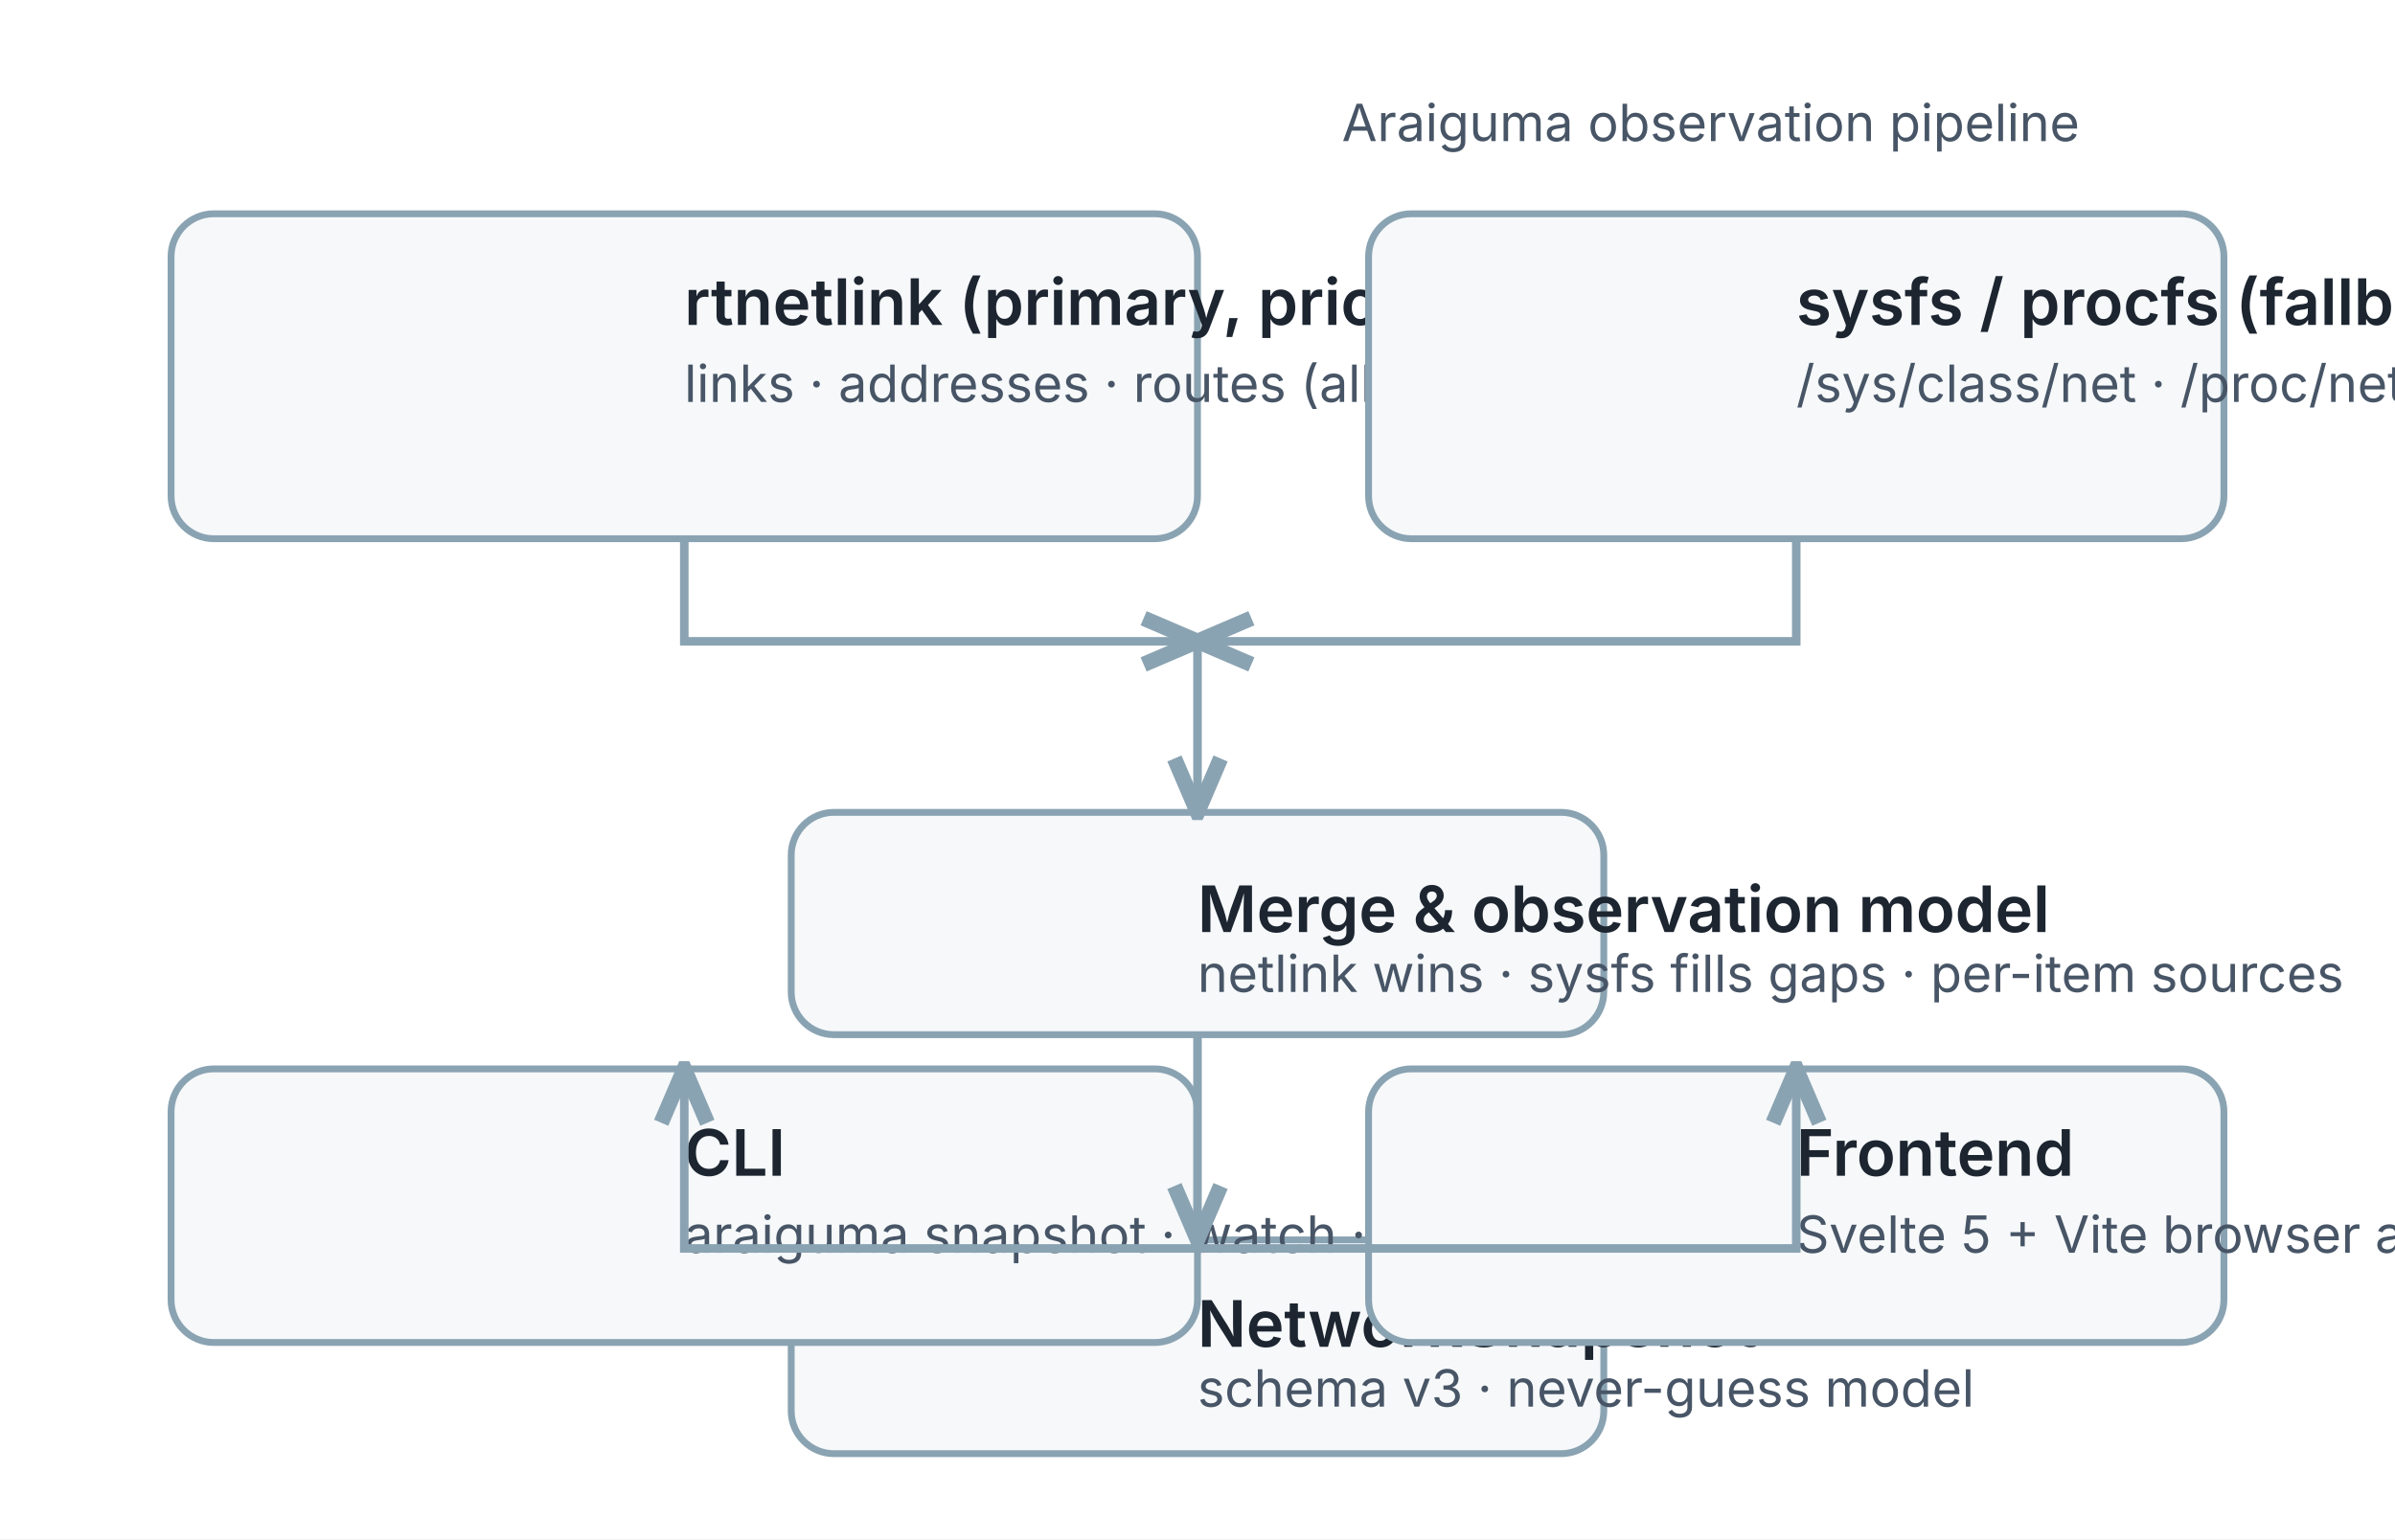
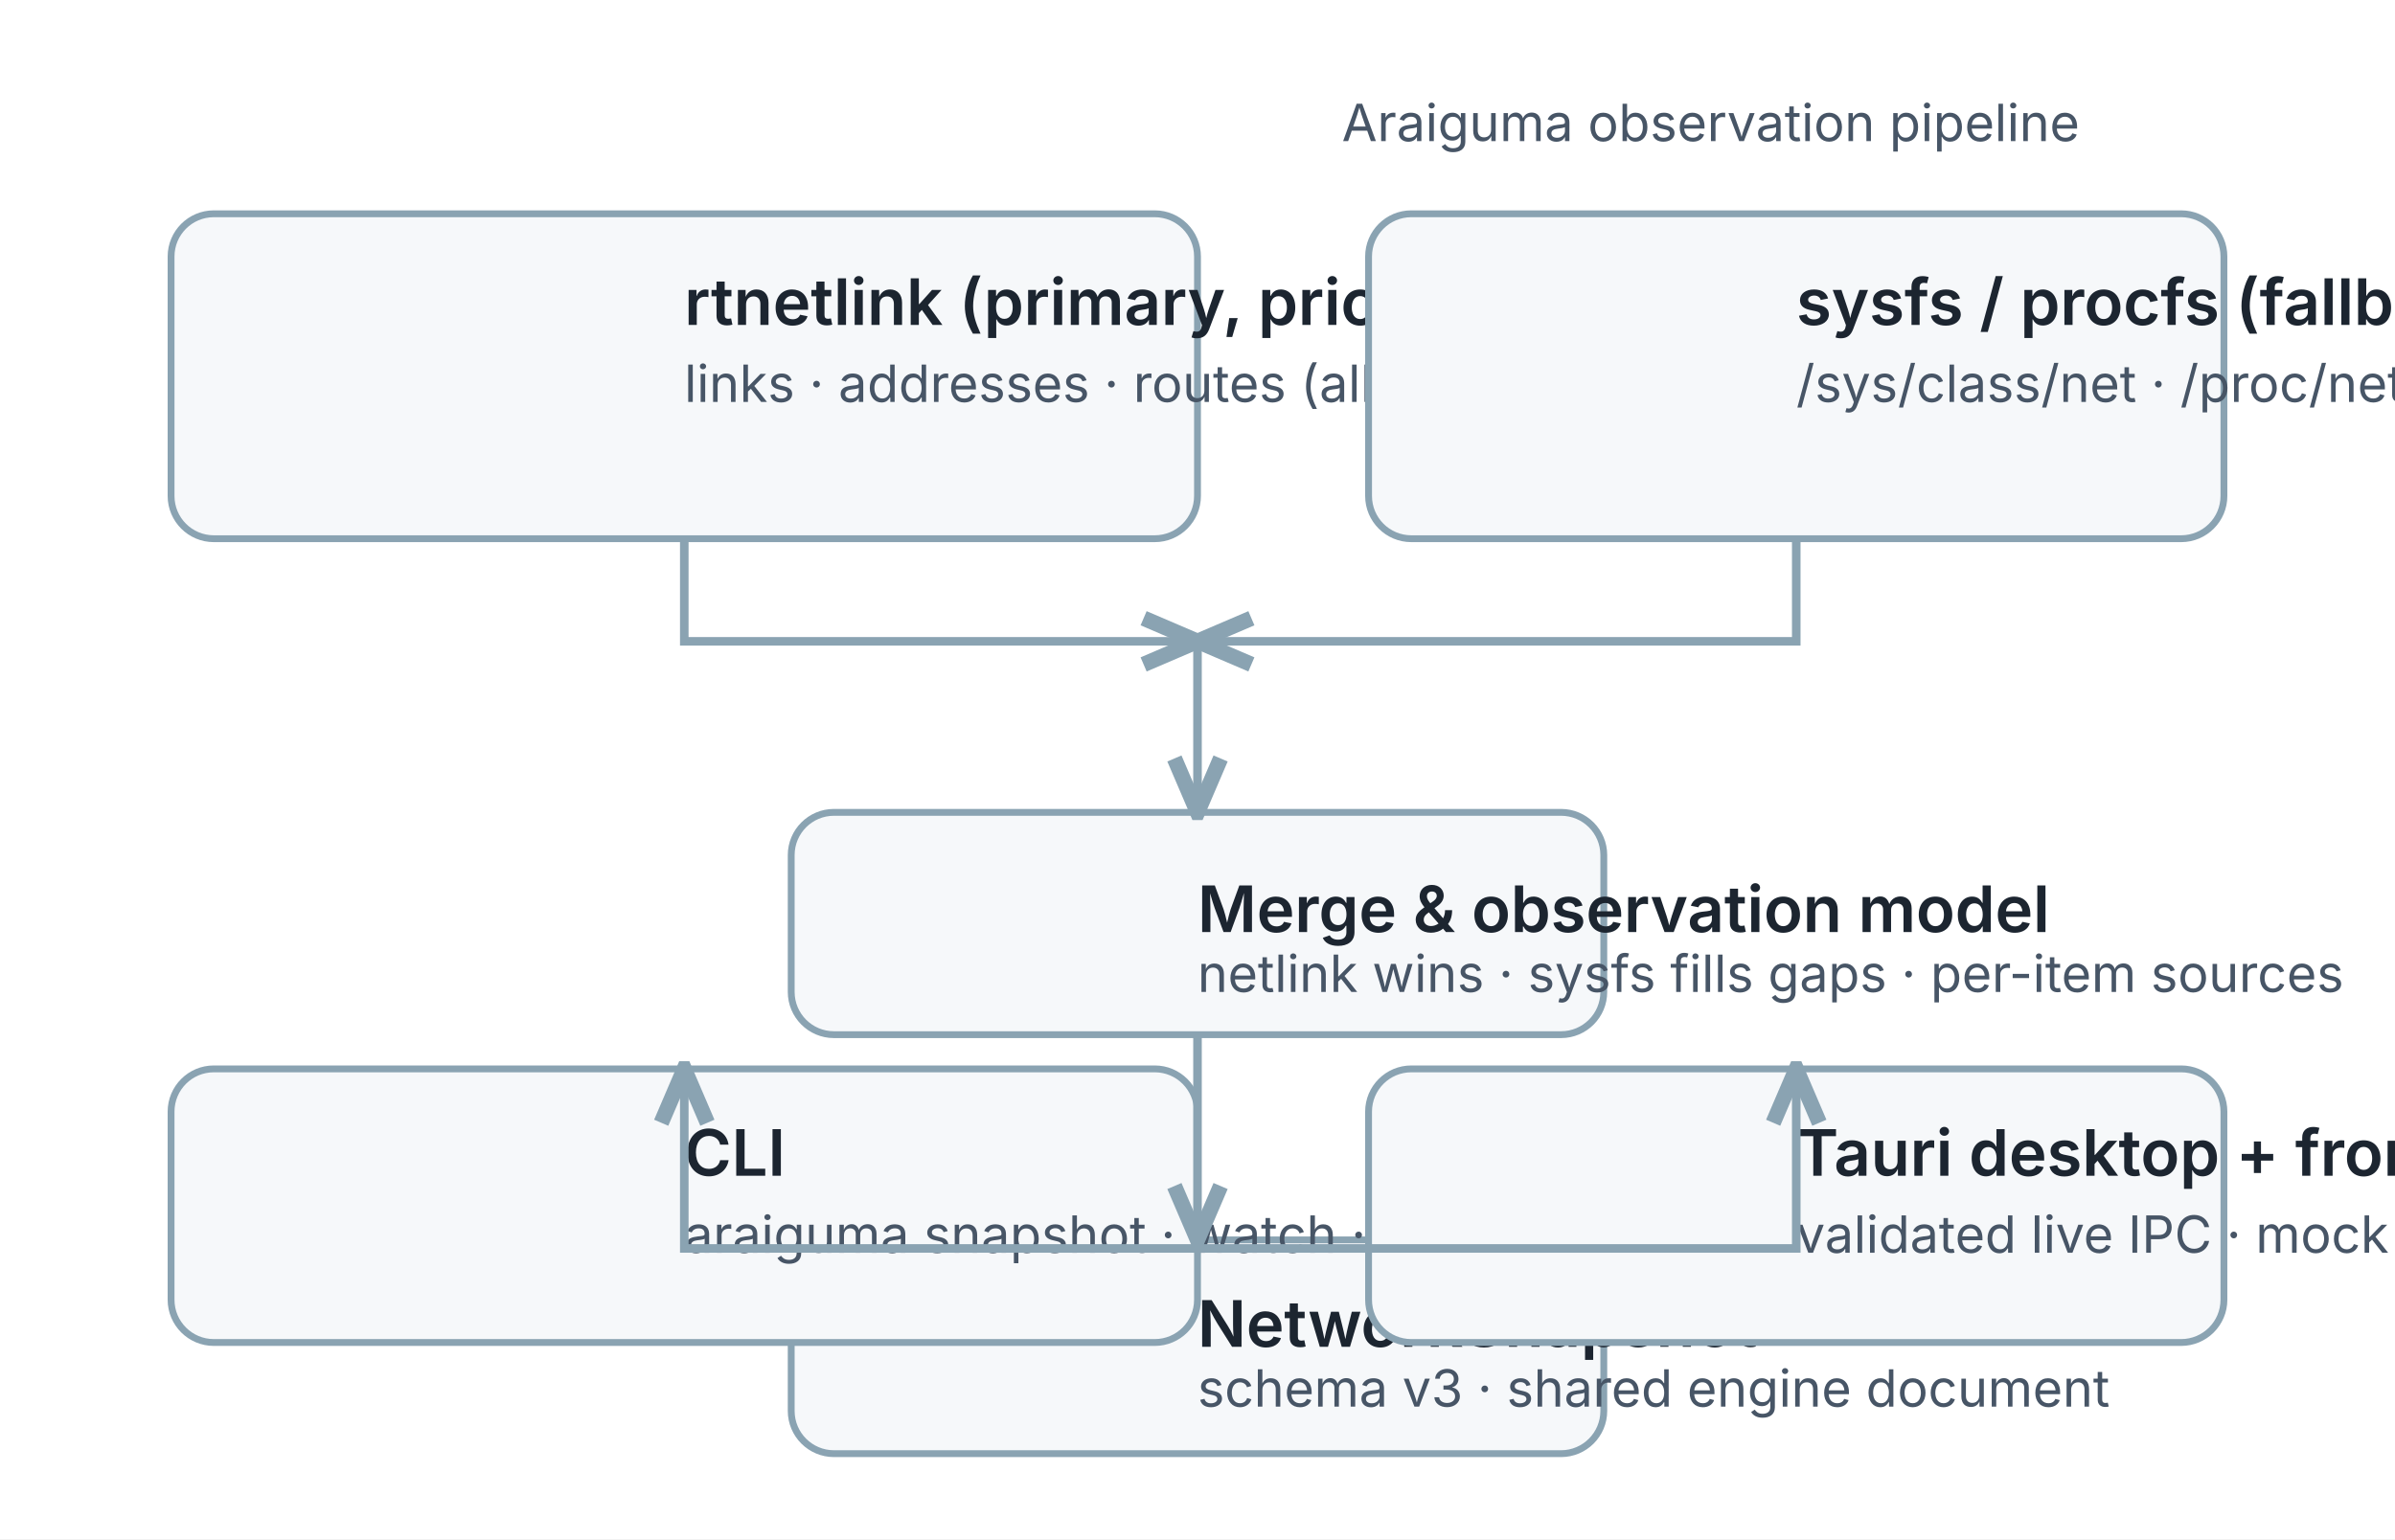
<svg xmlns="http://www.w3.org/2000/svg" width="560" height="360" viewBox="0 0 560 360">
  <rect width="560" height="360" fill="#ffffff" />
  <style>
    .box { fill: #f6f8fa; stroke: #8aa3b2; stroke-width: 1.6; rx: 10; }
    .label { font-family: system-ui, -apple-system, sans-serif; font-size: 15px; fill: #1c2530; font-weight: 600; }
    .detail { font-family: system-ui, -apple-system, sans-serif; font-size: 12px; fill: #475566; }
    .edge { stroke: #8aa3b2; stroke-width: 2; fill: none; marker-end: url(#arrow); }
  </style>
  <defs>
    <marker id="arrow" viewBox="0 0 10 10" refX="9" refY="5" markerWidth="9" markerHeight="9" orient="auto-start-reverse">
      <path d="M2 2 L9 5 L2 8" stroke="#8aa3b2" stroke-width="2" fill="none" />
    </marker>
  </defs>
  <rect class="box" x="40" y="50" width="240" height="76" />
  <text class="label" x="160" y="76">rtnetlink (primary, priority 0)</text>
  <text class="detail" x="160" y="94">links · addresses · routes (all tables, multipath)</text>
  <rect class="box" x="320" y="50" width="200" height="76" />
  <text class="label" x="420" y="76">sysfs / procfs (fallback, priority 1)</text>
  <text class="detail" x="420" y="94">/sys/class/net · /proc/net/route · /proc/net/if_inet6 · /proc/net/ipv6_route</text>
  <rect class="box" x="185" y="190" width="190" height="52" />
  <text class="label" x="280" y="218">Merge &amp; observation model</text>
  <text class="detail" x="280" y="232">netlink wins · sysfs fills gaps · per-item sources</text>
  <rect class="box" x="185" y="290" width="190" height="50" />
  <text class="label" x="280" y="315">NetworkSnapshot</text>
-   <text class="detail" x="280" y="329">schema v3 · never-guess model</text>
+   <text class="detail" x="280" y="329">schema v3 · shared engine document</text>
  <rect class="box" x="40" y="250" width="240" height="64" />
  <text class="label" x="160" y="275">CLI</text>
  <text class="detail" x="160" y="293">araiguma snapshot · watch · topology --input</text>
  <rect class="box" x="320" y="250" width="200" height="64" />
-   <text class="label" x="420" y="275">Frontend</text>
-   <text class="detail" x="420" y="293">Svelte 5 + Vite browser app (mock or imported documents)</text>
+   <text class="label" x="420" y="275">Tauri desktop + frontend</text>
+   <text class="detail" x="420" y="293">validated live IPC · mock / imported / live documents</text>
  <path class="edge" d="M160 126 L160 150 L280 150" />
  <path class="edge" d="M280 150 L280 190" />
  <path class="edge" d="M420 126 L420 150 L280 150" />
  <path class="edge" d="M280 242 L280 290" />
  <path class="edge" d="M280 292 L160 292 L160 250" />
  <path class="edge" d="M280 292 L420 292 L420 250" />
  <text class="detail" x="400" y="33" text-anchor="middle">Araiguma observation pipeline</text>
</svg>
